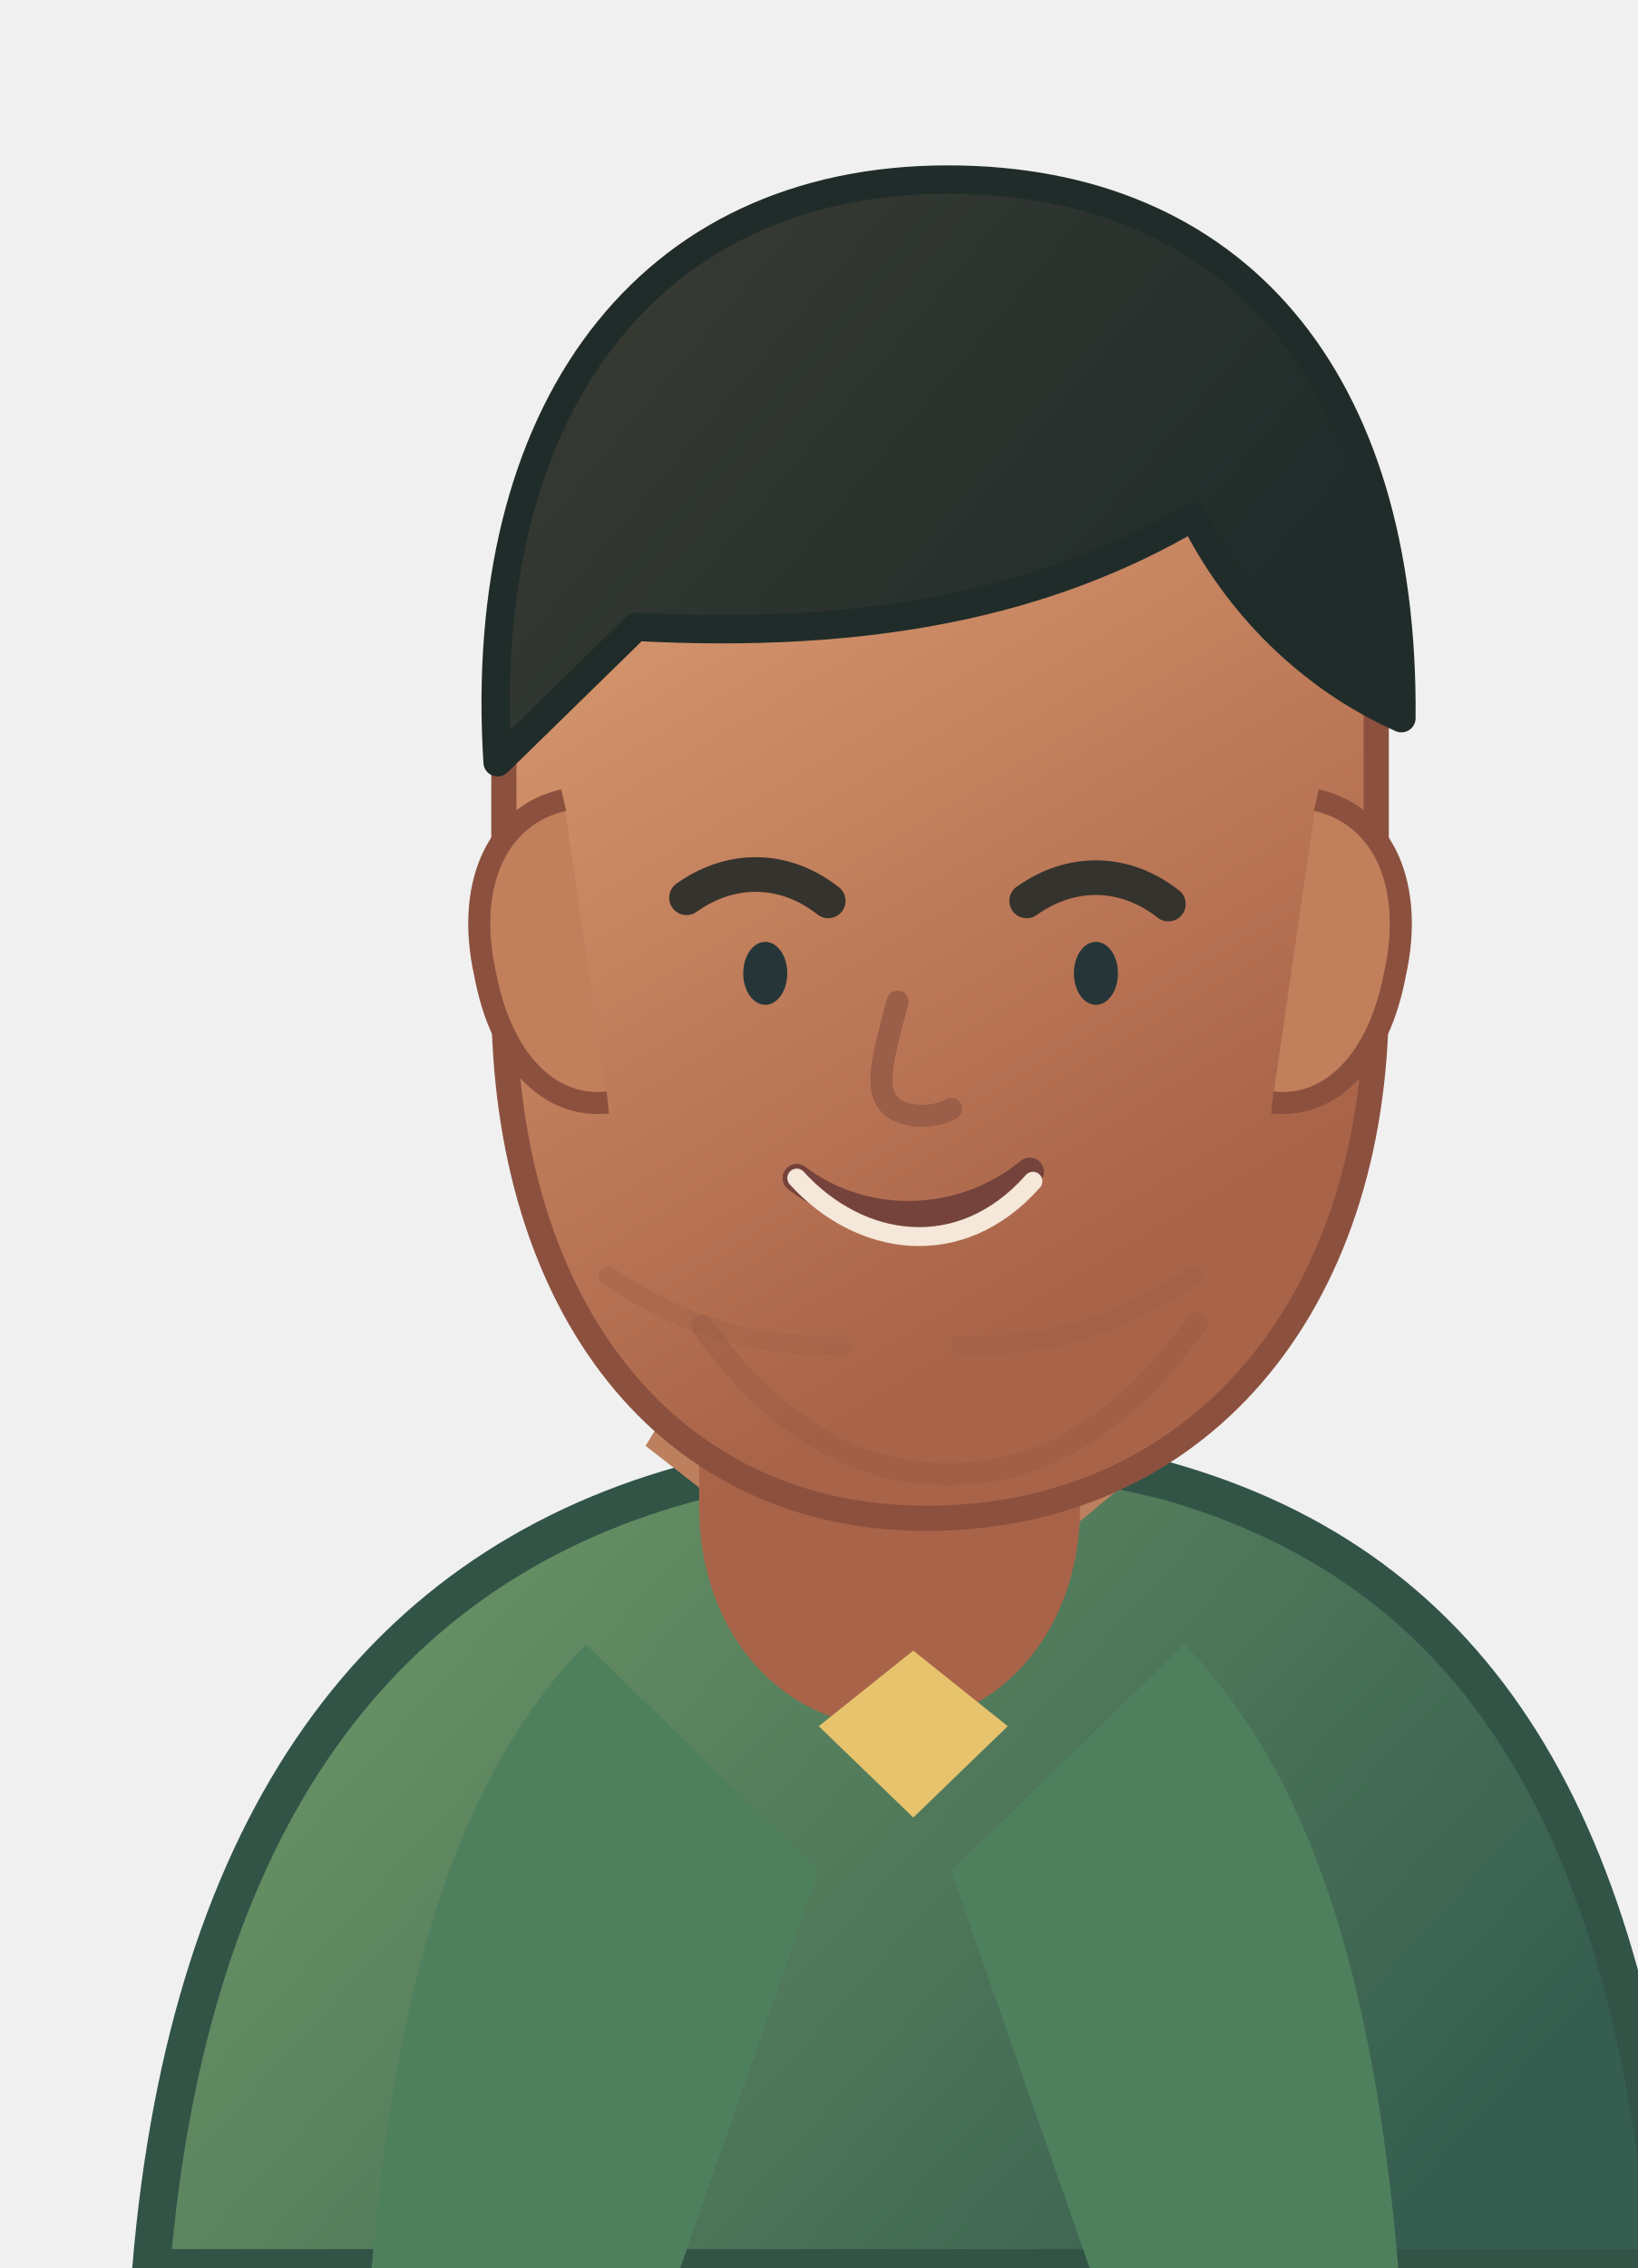
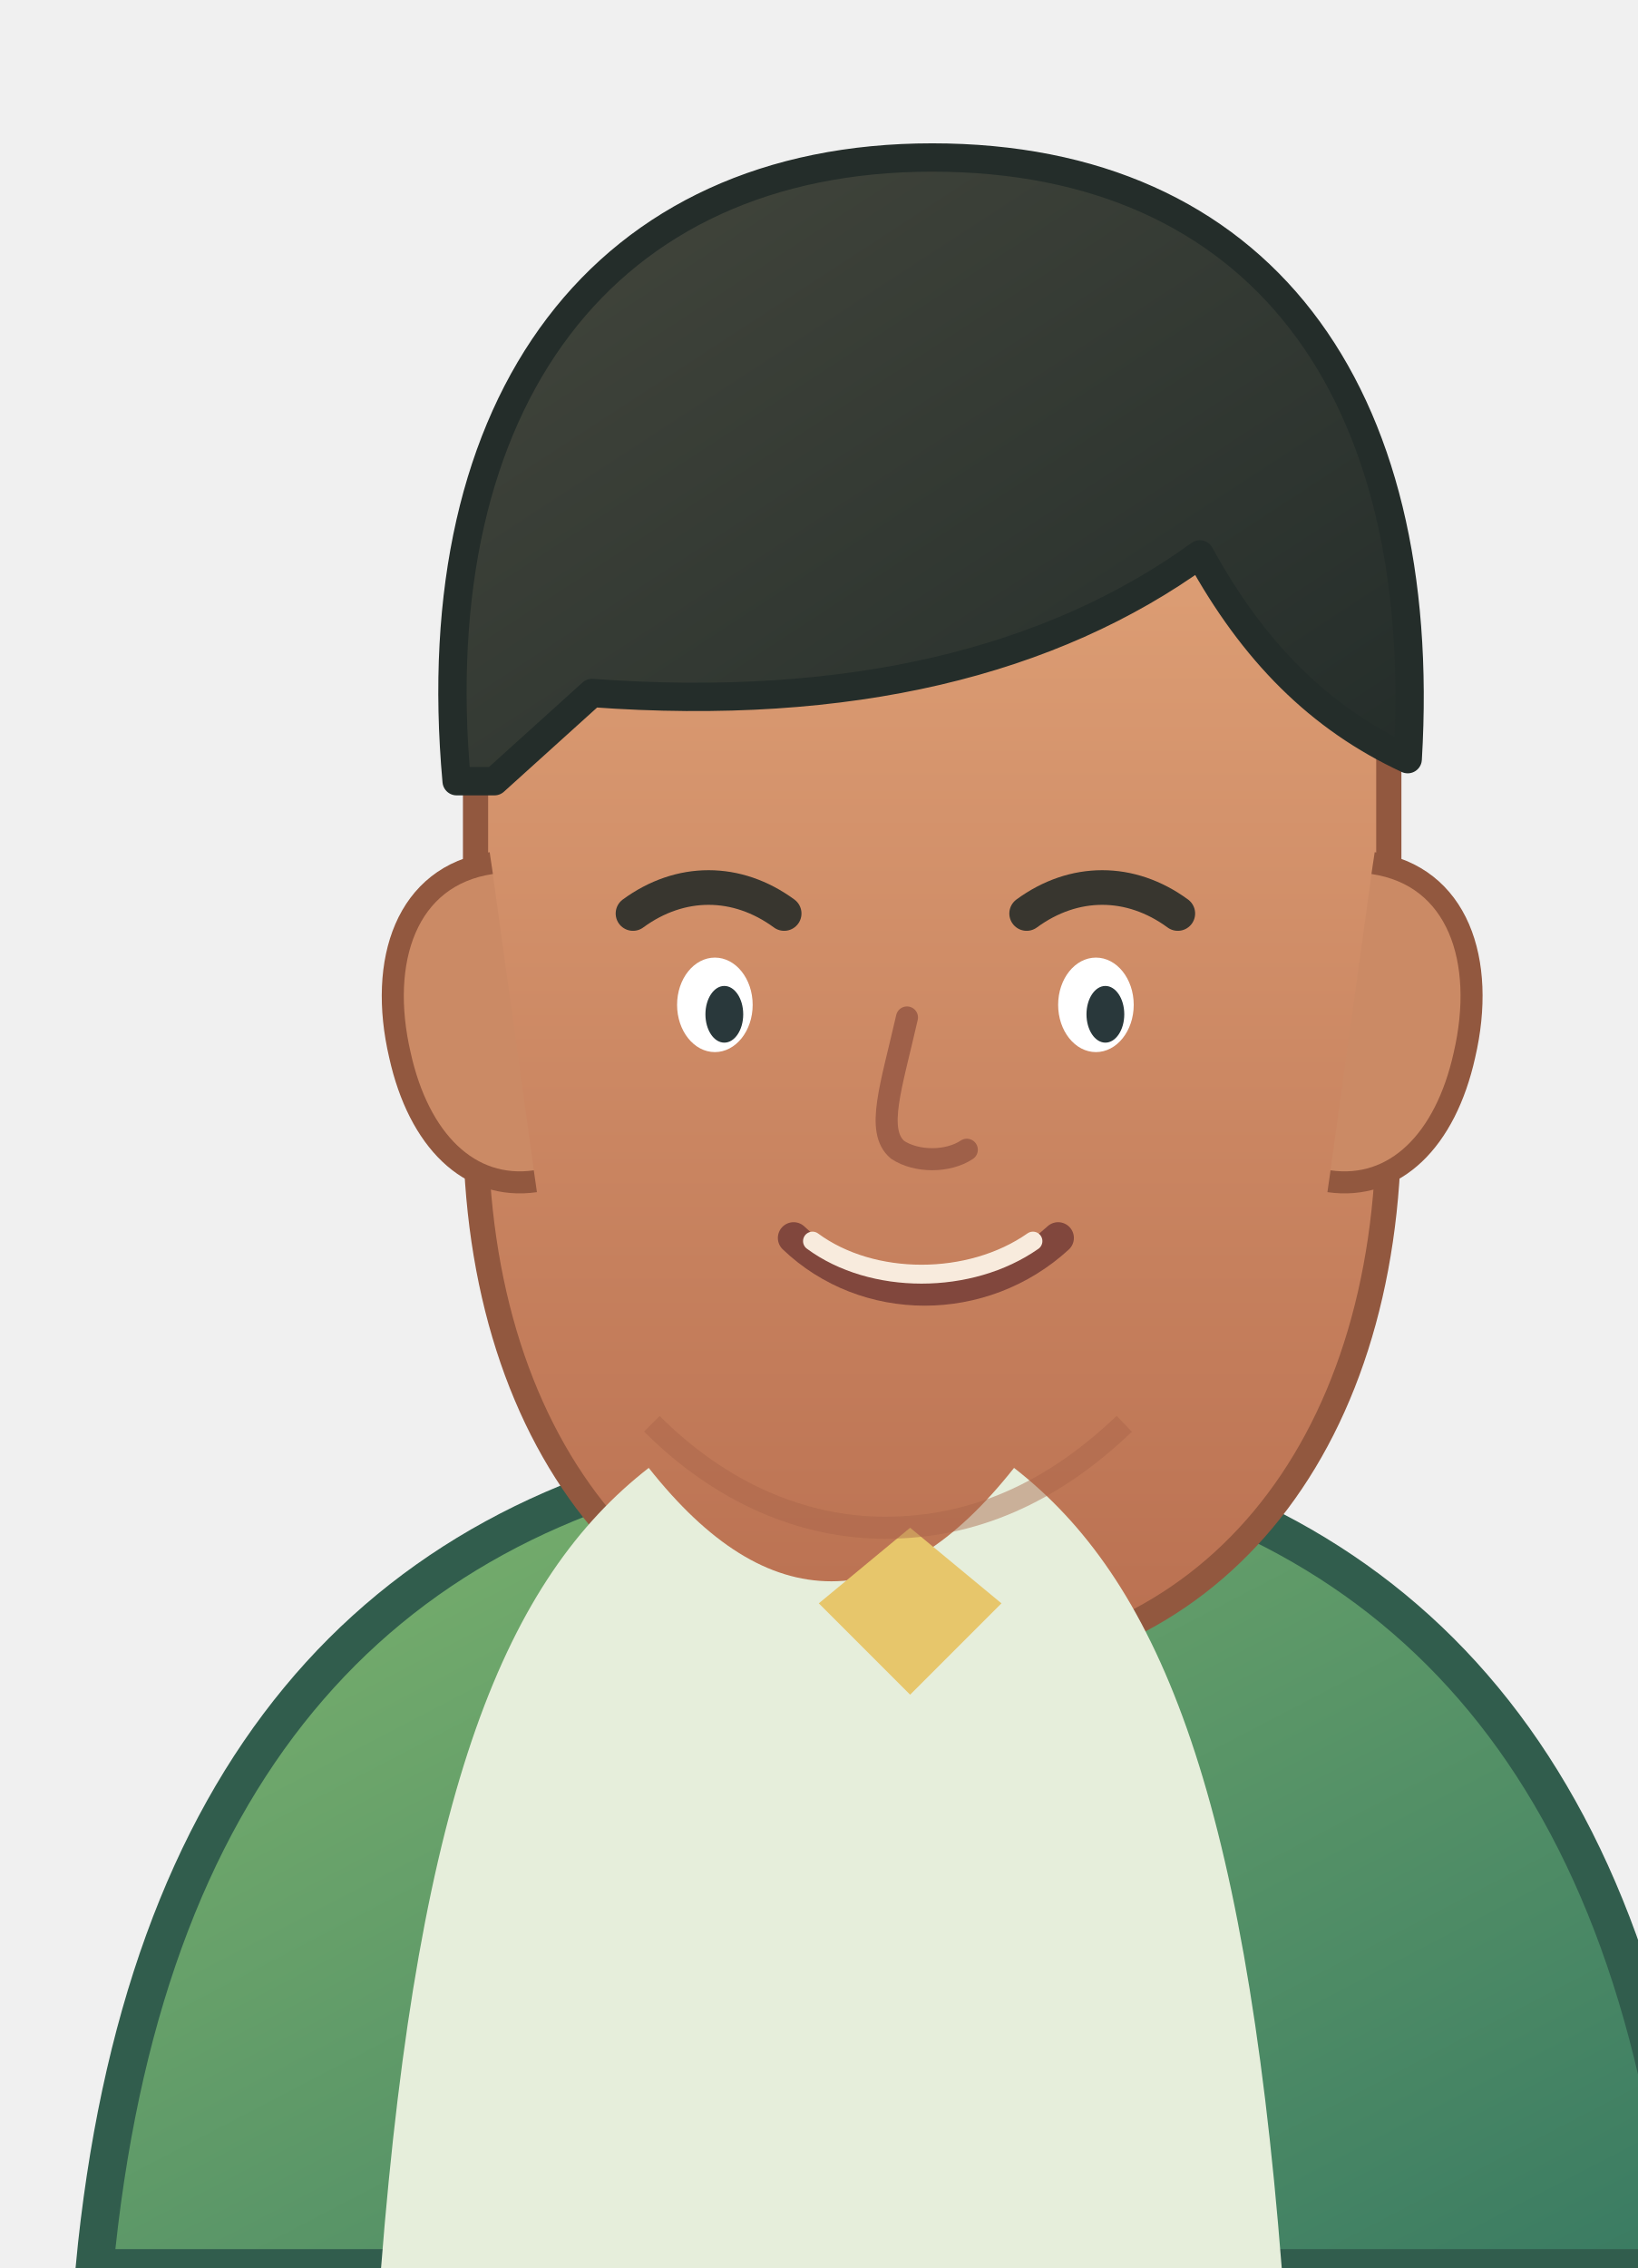
- <svg xmlns="http://www.w3.org/2000/svg" viewBox="0 0 520 720" fill="none">
+ <svg xmlns="http://www.w3.org/2000/svg" viewBox="0 0 520 720">
  <defs>
-     <linearGradient id="shirt" x1="100" y1="420" x2="430" y2="720" gradientUnits="userSpaceOnUse">
-       <stop stop-color="#719B68" />
-       <stop offset="1" stop-color="#365E50" />
+     <linearGradient id="skinB" x2="0" y2="1">
+       <stop stop-color="#E8AD80" />
+       <stop offset="1" stop-color="#B96F50" />
    </linearGradient>
-     <linearGradient id="skin" x1="190" y1="160" x2="340" y2="410" gradientUnits="userSpaceOnUse">
-       <stop stop-color="#D99A70" />
-       <stop offset="1" stop-color="#A96348" />
+     <linearGradient id="hairB" x2="1" y2="1">
+       <stop stop-color="#44473D" />
+       <stop offset="1" stop-color="#242D2A" />
    </linearGradient>
-     <linearGradient id="hair" x1="180" y1="70" x2="370" y2="230" gradientUnits="userSpaceOnUse">
-       <stop stop-color="#393B34" />
-       <stop offset="1" stop-color="#202C2A" />
+     <linearGradient id="shirtB" x2="1" y2="1">
+       <stop stop-color="#80B66E" />
+       <stop offset="1" stop-color="#397A62" />
    </linearGradient>
  </defs>
-   <ellipse cx="282" cy="680" rx="190" ry="23" fill="#1F3833" opacity=".18" />
-   <path d="M48 720c12-142 73-224 174-250l69-18 79 18c100 28 148 110 160 250H48Z" fill="url(#shirt)" stroke="#315447" stroke-width="12" />
-   <path d="m205 459 86 67 82-68-27-40H230l-25 41Z" fill="#BD805E" />
-   <path d="M222 385h121v93c0 42-28 70-61 70-32 0-60-28-60-70v-93Z" fill="url(#skin)" />
-   <path d="M160 220c0-105 55-162 135-162 84 0 142 59 142 165v94c0 98-57 165-143 165-82 0-134-67-134-165v-97Z" fill="url(#skin)" stroke="#8C503E" stroke-width="8" />
-   <path d="M158 242c-7-111 47-185 143-185 91 0 145 63 144 171-29-13-52-36-66-64-46 27-102 39-177 35l-44 43Z" fill="url(#hair)" stroke="#202C2A" stroke-width="9" stroke-linejoin="round" />
-   <path d="M179 254c-22 5-31 28-25 55 5 27 20 43 39 41M418 254c22 5 31 28 25 55-5 27-20 43-39 41" fill="#C27F5C" stroke="#8C503E" stroke-width="7" />
-   <path d="M218 285c14-10 31-10 45 1M326 286c14-10 31-10 45 1" stroke="#35332D" stroke-width="11" stroke-linecap="round" />
-   <ellipse cx="243" cy="309" rx="7" ry="10" fill="#263638" />
-   <ellipse cx="348" cy="309" rx="7" ry="10" fill="#263638" />
-   <path d="M285 318c-5 19-8 29-1 34 5 3 13 3 18 0" stroke="#9B5E49" stroke-width="7" stroke-linecap="round" />
-   <path d="M253 374c21 16 52 16 74-2" stroke="#75433B" stroke-width="9" stroke-linecap="round" />
-   <path d="M253 374c20 22 52 27 75 1" stroke="#F5E7D9" stroke-width="6" stroke-linecap="round" />
-   <path d="M223 421c22 31 48 47 78 47 31 0 57-17 79-48" stroke="#995B45" stroke-width="7" stroke-linecap="round" opacity=".5" />
-   <path d="M118 720c8-95 29-158 68-198l74 72-44 126H118ZM444 720c-8-95-29-158-68-198l-74 72 44 126h98Z" fill="#4F805D" />
-   <path d="m260 548 30 29 30-29-30-24-30 24Z" fill="#E7C36D" />
-   <path d="M193 405c24 16 47 23 74 22M379 405c-24 16-47 23-74 22" stroke="#9B5E49" stroke-width="6" stroke-linecap="round" opacity=".35" />
+   <ellipse cx="280" cy="690" rx="205" ry="22" fill="#203B32" opacity=".17" />
+   <path d="M30 720c15-157 89-238 207-259l43-8 49 8c118 21 192 102 207 259H30Z" fill="url(#shirtB)" stroke="#315D4D" stroke-width="12" />
+   <path d="M224 425h112v101c0 41-26 66-56 66s-56-25-56-66V425Z" fill="url(#skinB)" />
+   <path d="M151 237c0-113 58-176 145-176s145 63 145 176v119c0 105-58 174-145 174s-145-69-145-174V237Z" fill="url(#skinB)" stroke="#92583F" stroke-width="8" />
+   <path d="M145 248c-11-121 47-198 151-198 104 0 158 74 151 191-28-13-49-34-66-65-47 34-111 50-193 44l-31 28Z" fill="url(#hairB)" stroke="#242D2A" stroke-width="9" stroke-linejoin="round" />
+   <path d="M156 274c-27 4-36 31-29 61 6 27 22 43 43 40M436 274c27 4 36 31 29 61-6 27-22 43-43 40" fill="#CB8A65" stroke="#92583F" stroke-width="7" />
+   <path d="M201 290c15-11 33-11 48 0M326 290c15-11 33-11 48 0" fill="none" stroke="#38362F" stroke-width="11" stroke-linecap="round" />
+   <ellipse cx="227" cy="319" rx="12" ry="15" fill="#fff" />
+   <ellipse cx="348" cy="319" rx="12" ry="15" fill="#fff" />
+   <ellipse cx="230" cy="322" rx="6" ry="9" fill="#29383B" />
+   <ellipse cx="351" cy="322" rx="6" ry="9" fill="#29383B" />
+   <path d="M288 323c-5 22-10 36-3 42 6 4 16 4 22 0" fill="none" stroke="#9F6049" stroke-width="7" stroke-linecap="round" />
+   <path d="M252 393c23 22 60 22 84 0" fill="none" stroke="#81473D" stroke-width="10" stroke-linecap="round" />
+   <path d="M258 394c19 14 50 14 70 0" fill="none" stroke="#F8EBDD" stroke-width="6" stroke-linecap="round" />
+   <path d="M206 466c-45 35-73 101-85 254h286c-12-153-40-219-85-254-19 24-38 36-58 36s-39-12-58-36Z" fill="#E6EEDB" />
+   <path d="m260 509 29 29 29-29-29-24-29 24Z" fill="#E7C66B" />
+   <path d="M207 452c22 22 48 33 74 33 28 0 53-11 76-33" fill="none" stroke="#A86449" stroke-width="7" opacity=".45" />
</svg>
